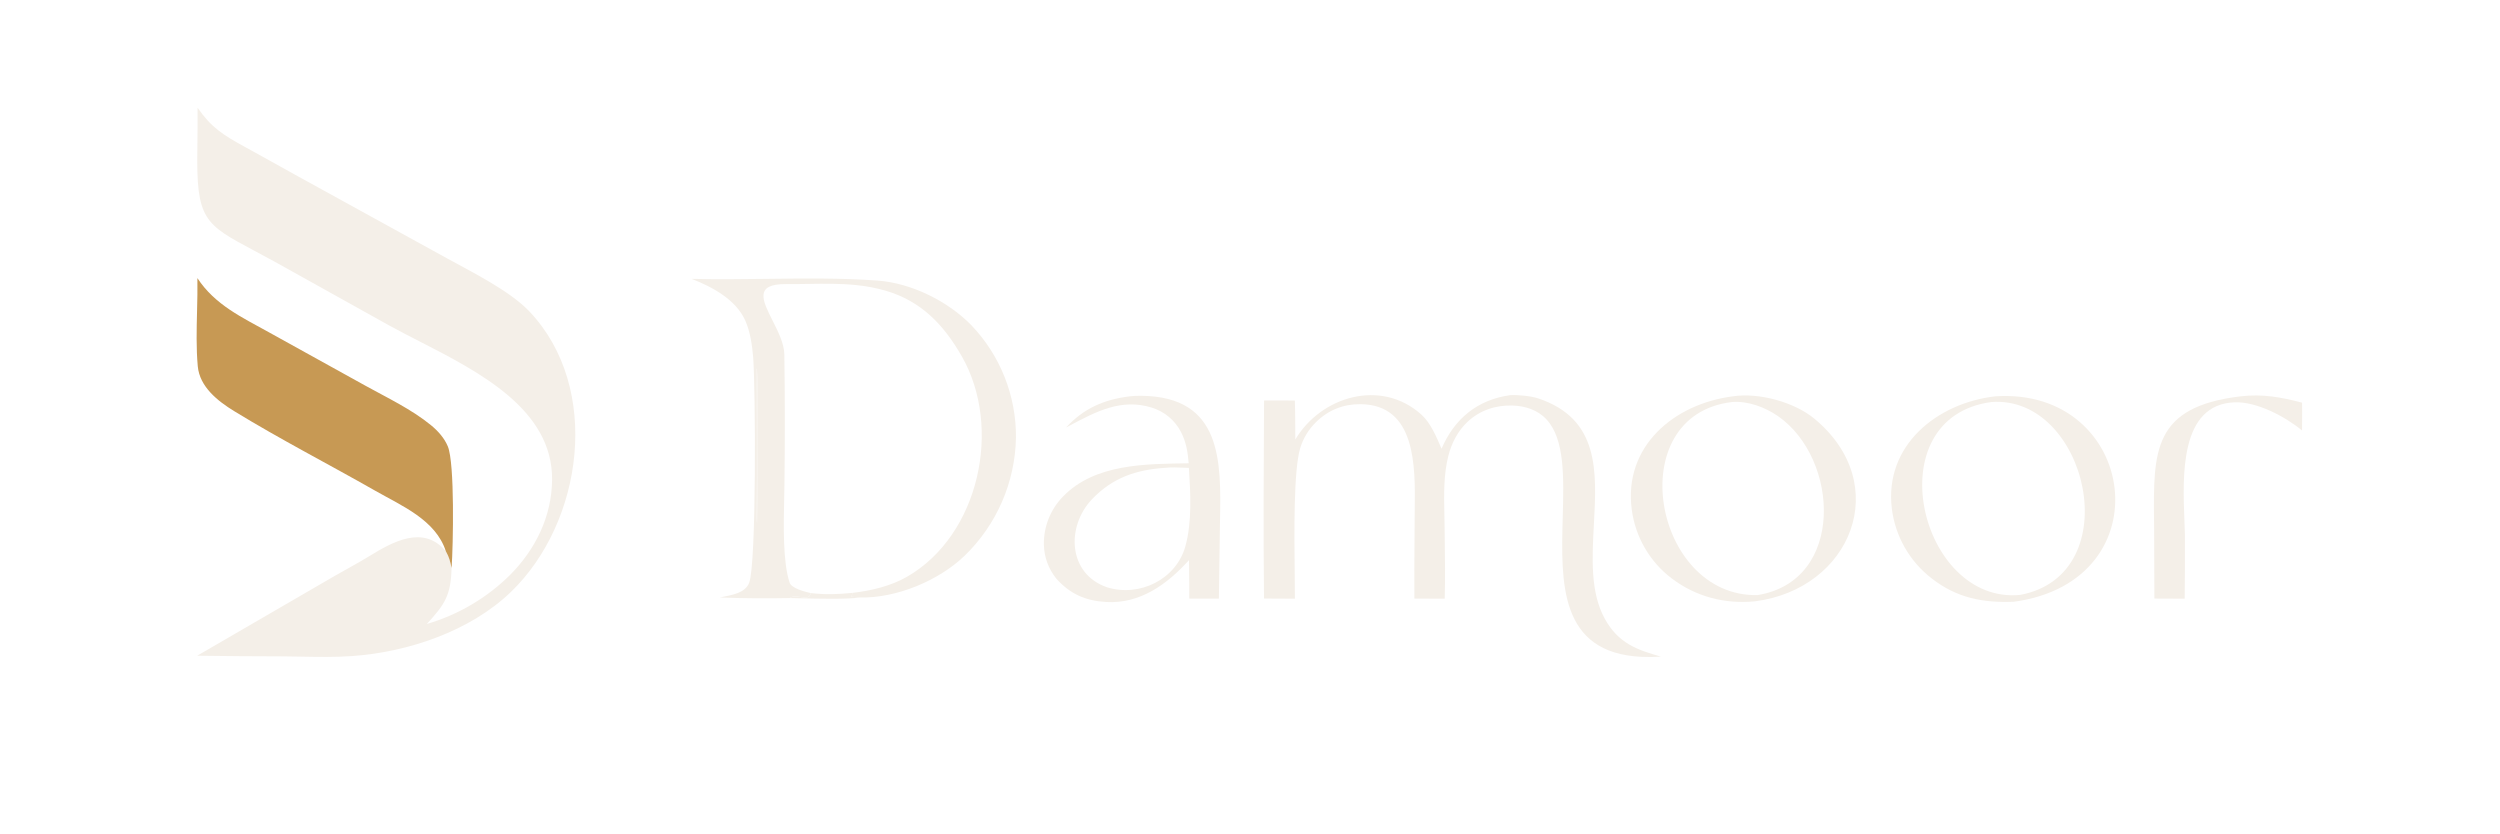
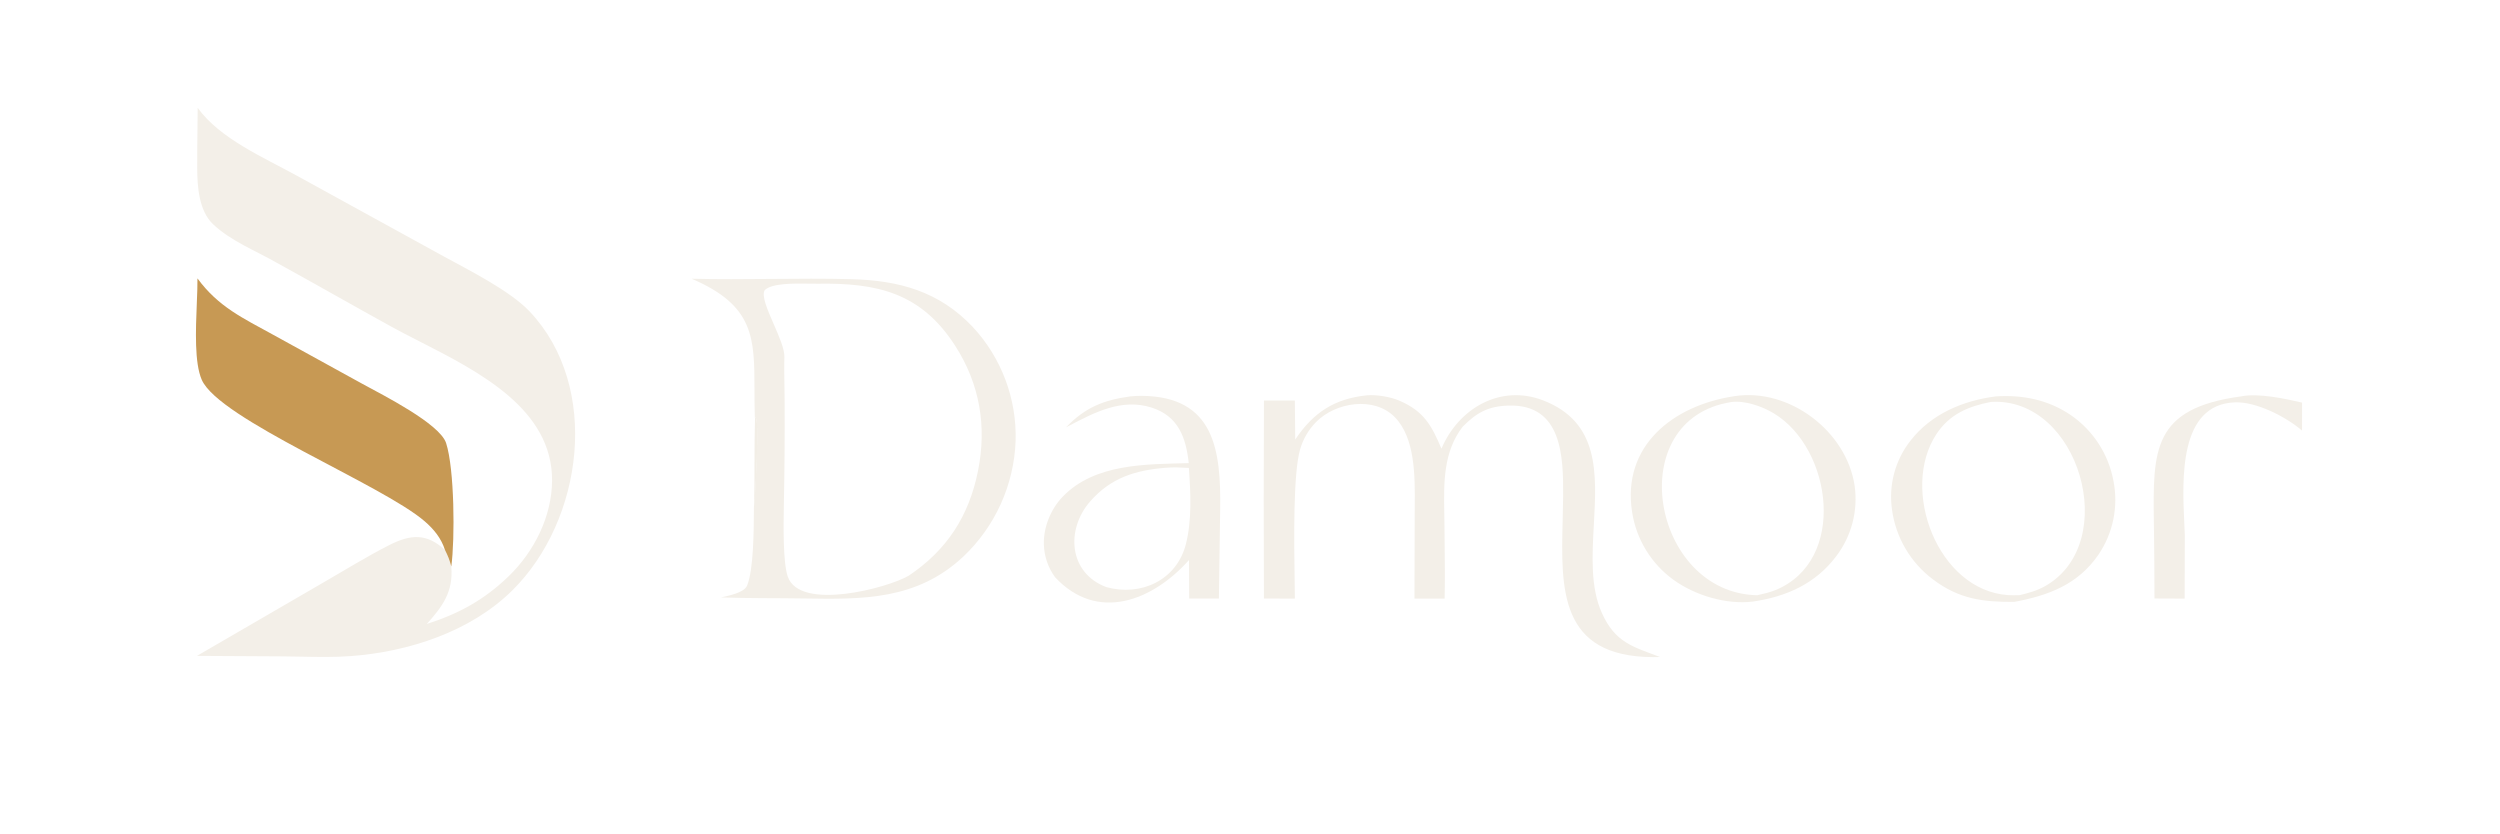
<svg xmlns="http://www.w3.org/2000/svg" width="2172" height="724" viewBox="0 0 2172 724">
-   <path fill="#F4EFE8" d="M212.609 127.541C194.315 117.551 183.655 110.976 171.667 93.605C171.698 105.248 171.632 116.891 171.47 128.533C170.375 190.884 177.348 194.599 221.289 218.013C226.625 220.856 232.507 223.99 238.985 227.554L338.15 282.788C346.191 287.229 354.978 291.728 364.11 296.403C416.478 323.211 480.203 355.834 479.66 416.855C479.376 448.725 465.179 477.415 442.998 499.662C422.833 519.559 398.046 534.142 370.859 542.104C386.466 524.998 391.694 517.409 392.345 493.467C390.884 486.949 390.493 484.714 387.328 478.859C367.649 455.606 340.976 470.862 320.669 483.282C311.031 489.176 300.535 494.746 290.699 500.404L171.306 569.693C196.342 570.03 221.379 570.22 246.417 570.262C251.61 570.301 256.783 570.397 261.946 570.493C276.585 570.765 291.147 571.036 305.865 569.994C354.271 566.62 408.467 548.428 443.888 514.276C506.675 453.738 522.79 337.109 460.142 270.795C443.04 252.692 410.146 236.447 388.035 224.261L256.405 151.829C241.857 143.788 227.179 135.496 212.609 127.541Z" />
-   <path fill="#F4EFE8" d="M1576.33 363.751C1559 349.396 1528.08 340.856 1505.44 344.335C1454.42 350.908 1410.36 387.73 1417.68 442.817C1420.82 466.569 1433.32 488.079 1452.41 502.553C1473.4 518.425 1498.41 524.937 1524.49 522.459C1608.34 511.839 1645.24 420.811 1576.33 363.751ZM1544.7 361.521C1598.04 398.471 1603.34 504.714 1526.87 517.026C1436.16 518.781 1408.2 360.984 1504.52 349.311C1518.33 348.081 1533.44 353.726 1544.7 361.521Z" />
-   <path fill="#F4EFE8" d="M1749.57 522.814C1881.44 504.95 1856.5 336.097 1733.51 344.331C1682.87 350.159 1637.08 386.902 1643.6 441.715C1646.54 465.843 1659.05 487.778 1678.33 502.591C1700.17 519.575 1722.75 523.84 1749.57 522.814ZM1730.05 349.291C1813.44 342.837 1849.7 498.961 1755.19 516.848C1667.62 525.483 1629.21 362.844 1730.05 349.291Z" />
-   <path fill="#C79954" d="M233.831 288.797C210.292 275.721 186.762 264.914 171.506 241.631C171.667 251.212 171.43 260.85 171.193 270.492C170.801 286.44 170.409 302.4 171.814 318.136C173.415 336.072 189.19 348.459 203.411 357.169C243.45 381.692 285.35 403.182 326.117 426.416C349.281 439.617 378.507 451.714 387.328 478.859C390.493 484.714 390.884 486.949 392.345 493.467C393.738 474.022 395.161 402.472 389.066 387.814C386.034 380.523 380.476 374.36 374.433 369.407C357.62 355.626 336.345 345.537 317.382 335.048L233.831 288.797Z" />
-   <path fill="#F4EFE8" d="M991.627 343.866C988.279 343.797 984.93 343.948 981.602 344.32C959.162 347.091 941.579 354.745 926.195 371.406C927.45 370.744 928.703 370.079 929.957 369.415C952.161 357.637 974.253 345.918 1000.47 354.076C1011.51 357.395 1020.74 365.055 1026.03 375.303C1030.55 383.988 1031.96 392.864 1032.73 402.49C995.906 403.152 951.311 402.561 923.421 431.514C912.619 442.628 906.681 457.582 906.915 473.079C907.172 484.138 910.827 493.952 917.637 502.627C929.646 516.048 943.065 521.978 961 523.017C990.699 524.738 1014.06 507.531 1032.99 486.666C1033.02 490.147 1033.06 493.674 1033.11 497.218C1033.21 504.853 1033.31 512.562 1033.24 520.033L1058.97 520.051L1059.84 458.589C1059.87 456.667 1059.91 454.736 1059.94 452.799C1060.91 400.924 1061.95 344.619 991.627 343.866ZM1029.87 474.587C1021.87 503.409 990.018 518.998 961.757 510.227C927.672 498.465 926.232 457.395 948.687 433.792C966.627 414.934 987.333 408.016 1012.65 406.428C1017.29 405.859 1023.96 406.144 1029.48 406.379C1030.7 406.43 1031.85 406.48 1032.92 406.517C1034.3 428.274 1035.74 453.422 1029.87 474.587Z" />
-   <path fill="#F4EFE8" d="M1336.34 346.111C1330.16 344.048 1318.55 342.898 1312.07 343.311C1283.66 347.273 1263.58 363.732 1252.43 389.85C1248.08 379.886 1243.05 367.53 1234.96 360.25C1199.82 328.629 1147.66 344.421 1125.37 381.835C1125.25 370.817 1125.35 358.922 1124.96 347.982C1122.2 347.977 1119.41 347.959 1116.61 347.942C1110.46 347.903 1104.25 347.864 1098.21 347.957C1097.87 404.751 1097.55 463.252 1098.18 520.005L1125.01 520.136C1125.03 514.496 1124.94 507.113 1124.85 498.691C1124.45 463.092 1123.84 408.936 1129.57 389.482C1132.16 380.893 1136.88 373.097 1143.29 366.814C1153.92 356.278 1167.05 351.026 1181.95 351.145C1230.19 351.529 1229.56 405.222 1229.14 441.226C1229.11 443.569 1229.08 445.838 1229.07 448.012L1228.78 493.705L1228.82 520.066L1255.17 520.124C1255.65 502.726 1255.42 485.304 1255.19 467.895C1255.14 464.123 1255.09 460.352 1255.05 456.581C1255.01 453.365 1254.94 450.128 1254.88 446.878C1254.51 429.754 1254.14 412.271 1258.41 395.704C1261.23 384.787 1266.59 374.444 1274.83 366.636C1285.51 356.522 1299.42 351.856 1314 352.325C1325.14 352.683 1335.97 356.095 1343.68 364.477C1359.55 381.726 1358.65 414.739 1357.7 449.385C1356.15 506.138 1354.48 567.271 1426.22 570.667C1431.82 570.937 1437.43 570.872 1443.02 570.473C1422.08 564.56 1405.99 558.845 1394.27 537.624C1381.59 514.672 1383.19 485.05 1384.77 455.695C1387.27 409.468 1389.72 363.906 1336.34 346.111Z" />
-   <path fill="#F4EFE8" d="M665.762 242.28C643.968 242.552 622.241 242.823 600.86 242.268C618.654 249.166 639.49 260.28 647.594 278.724C651.77 288.23 653.477 299.923 654.334 310.281C656.359 334.763 657.386 490.128 650.809 506.494C649.068 510.825 645.268 513.532 641.052 515.197C636.162 517.13 630.521 518.003 625.374 519.09C645.666 519.851 665.975 520.018 686.276 519.589C688.794 517.584 692.216 518.142 695.444 518.669C699.514 519.334 703.276 519.948 704.534 515.312C699.117 514.066 687.69 511.179 686.019 506.185C680.067 488.385 680.786 456.14 681.297 433.241C681.403 428.507 681.5 424.172 681.527 420.447C682.019 382.927 681.987 345.402 681.432 307.883C681.278 298.496 676.013 288.052 671.194 278.493C662.411 261.069 655.11 246.587 682.956 246.818C689.248 246.87 695.539 246.772 701.828 246.674C715.877 246.456 729.919 246.238 743.944 247.689C752.604 248.53 761.169 250.168 769.529 252.582C800.17 261.591 819.699 281.755 835.655 309.659C870.971 371.421 850.819 464.961 788.022 501.077C773.886 509.207 756.838 513.242 740.448 515.118L740.395 515.601C740.247 516.872 740.321 517.471 739.486 518.425C742.079 518.608 744.669 518.835 747.254 519.105C778.688 519.8 815.38 504.568 837.954 482.929C865.876 455.978 881.961 419.047 882.674 380.247C882.955 343.916 869.078 308.904 843.985 282.63C823.46 261.54 791.646 245.872 762.252 243.755C730.541 241.472 698.077 241.877 665.762 242.28ZM658.077 365.126C658.334 394.865 658.221 424.606 657.738 454.342C656.582 451.389 656.858 390.067 657.033 350.966C657.1 335.999 657.153 324.287 657.105 320.352L657.623 320.817C658.297 329.2 658.203 342.062 658.121 353.197C658.088 357.564 658.058 361.665 658.077 365.126Z" />
-   <path fill="#F4EFE8" d="M657.623 320.817L657.105 320.352C657.153 324.287 657.1 335.999 657.033 350.966C656.858 390.067 656.582 451.389 657.738 454.342C658.221 424.606 658.334 394.865 658.077 365.126C658.058 361.665 658.088 357.564 658.121 353.197C658.203 342.062 658.297 329.2 657.623 320.817Z" />
-   <path fill="#F4EFE8" d="M2000.03 349.843C1981.74 345.054 1965.81 342.094 1946.58 344.338C1870.42 353.483 1870.81 391.625 1871.43 453.139C1871.45 455.314 1871.47 457.519 1871.49 459.752L1871.73 520.016C1874.54 520.027 1877.39 520.052 1880.24 520.077C1886.2 520.129 1892.21 520.182 1898.06 520.112C1898.28 501.659 1898.34 483.204 1898.26 464.75C1898.18 461.045 1898.01 456.94 1897.84 452.551C1896.26 413.266 1893.76 351.222 1941.47 349.528C1960.69 348.846 1985.43 361.935 2000 373.986C2000.01 371.874 2000.03 369.73 2000.05 367.572C2000.11 361.644 2000.16 355.61 2000.03 349.843Z" />
-   <path fill="#F4EFE8" d="M740.448 515.118C726.966 516.365 718.015 516.724 704.534 515.312C703.276 519.948 699.514 519.334 695.444 518.669C692.216 518.142 688.794 517.584 686.276 519.589C688.929 519.633 692.107 519.707 695.619 519.79C712.027 520.176 735.729 520.733 747.254 519.105C744.669 518.835 742.079 518.608 739.486 518.425C740.321 517.471 740.247 516.872 740.395 515.601L740.448 515.118Z" />
+   <path fill="#F3EFE8" d="M669.809 242.34C646.834 242.545 623.872 242.749 600.872 242.155C655.367 265.456 655.415 293.616 655.492 338.561C655.505 346.224 655.519 354.374 655.804 363.072C660.566 357.42 655.535 439.525 655.001 440.468C654.996 441.31 654.992 442.211 654.987 443.166C654.903 460.453 654.735 495.128 649.054 508.791C646.46 515.028 633.113 517.503 626.389 519.036C650.913 519.915 674.179 519.541 698.433 519.948C749.758 520.809 796.332 521.337 836.688 483.802C864.561 457.538 880.971 421.356 882.367 383.084C883.445 346.479 870.084 310.918 845.169 284.08C815.884 253.105 781.063 243.651 739.79 242.549C716.413 241.924 693.104 242.132 669.809 242.34ZM849.688 409.159C841.835 448.259 822.693 477.957 789.449 500.183C771.097 510.928 694.985 531.153 684.439 501.011C680.129 488.69 680.715 455.658 680.999 439.713C681.013 438.901 681.027 438.133 681.039 437.414C681.637 407.673 681.851 377.926 681.682 348.18C681.676 344.486 681.601 340.056 681.522 335.416C681.373 326.629 681.211 317.085 681.48 310.347C681.755 303.485 676.914 292.395 672.192 281.576C666.721 269.041 661.41 256.871 664.396 252.062C670.65 245.929 690.23 246.233 703.242 246.436C705.938 246.478 708.353 246.515 710.308 246.49C762.103 245.67 800.166 254.226 829.869 300.423C851.278 333.723 857.454 370.487 849.688 409.159Z" />
+   <path fill="#F3EFE8" d="M258.266 152.838C229.137 136.792 191.208 120.624 171.751 93.707C171.709 100.033 171.63 106.382 171.551 112.738C171.411 123.967 171.272 135.216 171.333 146.394C171.419 162.328 172.869 183.165 185.063 194.758C200.563 209.494 222.232 217.826 240.658 228.413C273.811 246.629 306.66 265.434 339.762 283.677C347.542 287.965 356.061 292.313 364.933 296.841C416.507 323.165 480.005 355.575 479.642 417.601C479.461 448.635 464.125 479.137 442.108 500.458C420.763 521.128 398.815 533.123 370.824 542.088C384.531 526.807 393.968 514.086 392.086 492.161C390.35 485.865 389.455 483.669 386.589 477.782C370.732 463.245 357.009 463.98 337.961 473.687C318.665 483.52 299.848 495.139 281.076 505.999L171.088 569.834L246.362 570.264C251.4 570.305 256.457 570.405 261.522 570.505C275.99 570.79 290.524 571.077 304.88 570.005C354.78 566.282 408.736 548.886 445.092 512.948C506.561 452.187 522.358 336.155 459.964 270.424C442.94 252.49 407.204 234.625 385.287 222.638L258.266 152.838Z" />
+   <path fill="#F3EFE8" d="M1798.91 360.498C1779.56 347.37 1757.09 342.827 1734.01 344.387C1705.43 348.022 1677.7 359.704 1659.68 383.047C1646.48 399.941 1640.73 421.49 1643.76 442.718C1647.02 466.905 1659.86 488.77 1679.39 503.404C1702.01 520.489 1722.77 523.103 1749.9 522.928C1779.39 517.473 1805.19 507.962 1823.08 481.985C1835.84 463.268 1840.56 440.221 1836.2 417.995C1831.94 394.622 1818.51 373.922 1798.91 360.498ZM1776.93 509.14C1769.63 513.284 1762.82 515.035 1754.81 517.066L1754.34 517.077C1751.13 517.154 1747.54 517.24 1744.41 517.018C1683.43 512.67 1650.56 425.285 1682.37 377.135C1693.81 359.821 1710.09 353.029 1729.57 349.212C1806.43 344.282 1843.05 471.589 1776.93 509.14Z" />
+   <path fill="#F3EFE8" d="M1506.98 344.164C1506.64 344.216 1506.3 344.274 1505.96 344.337C1453.64 352.472 1409 387.186 1417.97 444.86C1421.6 468.518 1434.56 489.735 1453.95 503.759C1472.75 517.328 1499.76 525.445 1522.87 522.648C1551.81 518.451 1577.32 507.217 1595.32 483.23C1608.6 465.811 1614.36 443.804 1611.32 422.112C1604.32 374.599 1554.49 336.889 1506.98 344.164ZM1542.52 512.672C1537.58 514.692 1531.97 515.951 1526.69 517.147C1434.96 515.292 1408.26 364.294 1504.14 349.295C1515.89 347.713 1531.04 353.049 1541.16 359.162C1591.88 389.813 1604.98 487.145 1542.52 512.672Z" />
+   <path fill="#C79954" d="M237.344 290.857C211.123 276.376 189.828 266.738 171.559 241.876C171.622 247.915 171.315 255.449 170.982 263.639C170.038 286.824 168.88 315.266 175.281 329.945C190.217 364.196 331.801 420.879 368.922 452.863C376.976 459.804 383.295 467.587 386.589 477.782C389.455 483.669 390.35 485.865 392.086 492.161C395.361 468.088 394.844 407.489 387.59 384.994C382.119 368.031 332.021 342.889 315.11 333.636L237.344 290.857Z" />
+   <path fill="#F3EFE8" d="M992.025 343.91C988.732 343.895 985.44 344.047 982.162 344.365C958.858 347.545 942.872 353.898 926.153 371.28C926.981 370.847 927.811 370.412 928.643 369.976C951.027 358.241 974.638 345.862 1000.47 354.095C1023.75 361.516 1030.39 380.195 1032.78 402.352C995.786 403.414 951.35 402.526 923.372 431.408C912.975 442.141 906.466 458.001 906.903 473.054C907.2 483.324 910.613 493.262 916.689 501.547C953.542 540.992 1001.47 521.864 1032.99 486.581L1033.16 520L1058.98 520C1059.27 494.453 1059.68 468.397 1060.08 442.867C1060.88 391.355 1055.27 344.495 992.025 343.91ZM1030.29 472.774C1022.3 504.08 991.241 518.427 961.135 510.069C928.351 497.722 925.89 459.971 947.095 435.681C965.076 415.082 986.327 408.571 1012.58 406.409C1019.64 405.823 1024.83 406.106 1031.61 406.477C1032.03 406.5 1032.46 406.523 1032.9 406.547C1034.43 427.965 1035.63 451.838 1030.29 472.774Z" />
+   <path fill="#F3EFE8" d="M1340.55 347.804C1303.67 333.621 1267.15 354.685 1252.34 389.82C1243.79 369.832 1237.33 357.327 1215.65 348.042C1208.02 344.776 1196.04 342.745 1187.74 343.437C1159.4 346.317 1140.98 358.425 1125.28 381.893L1124.97 348.003L1098.13 347.971C1097.84 405.312 1097.83 462.655 1098.11 519.996L1124.99 520.072C1124.96 515.902 1124.88 510.765 1124.8 504.952C1124.28 470.244 1123.41 411.434 1129.55 390.378C1132.11 381.46 1136.86 373.322 1143.36 366.703C1160.35 349.411 1193.68 344.096 1211.67 362.292C1229.58 380.403 1229.33 413.777 1229.14 439.111C1229.12 441.218 1229.1 443.269 1229.1 445.252L1228.89 520.071L1255.09 520.071C1255.47 503.982 1255.29 487.983 1255.1 471.943C1255.04 466.525 1254.98 461.102 1254.94 455.67C1254.92 452.393 1254.86 449.096 1254.8 445.788C1254.33 419.54 1253.86 392.679 1270.75 370.757C1282.94 358.366 1293.15 352.84 1310.8 352.361C1357.1 351.105 1358.3 396.419 1358.05 431.048C1358 437.919 1357.83 444.857 1357.65 451.775C1356.13 511.868 1354.65 570.455 1435.97 570.902C1438.07 570.921 1440.17 570.889 1442.27 570.806C1418.59 561.847 1403.36 558.34 1391.73 532.608C1381.73 510.469 1383.24 483.013 1384.74 455.78C1387.21 410.931 1389.65 366.688 1340.55 347.804Z" />
+   <path fill="#F3EFE8" d="M2000.03 349.787C1985.45 346.393 1962.03 341.328 1947.12 344.368C1869.95 354.783 1870.43 390.783 1871.28 454.612C1871.31 456.768 1871.34 458.955 1871.37 461.174C1871.64 480.77 1871.79 500.367 1871.81 519.964L1898.03 520.071L1898.17 464.887C1898.06 461.94 1897.91 458.725 1897.75 455.304C1895.89 416.499 1892.78 351.186 1941.87 349.553C1960.28 348.941 1985.98 362.023 2000 374.09L2000.03 349.787Z" />
+   <path fill="#F2EEE6" d="M655.151 440.468C655.685 439.525 660.716 357.42 655.954 363.072C655.181 388.503 655.82 414.62 655.151 440.468Z" />
</svg>
